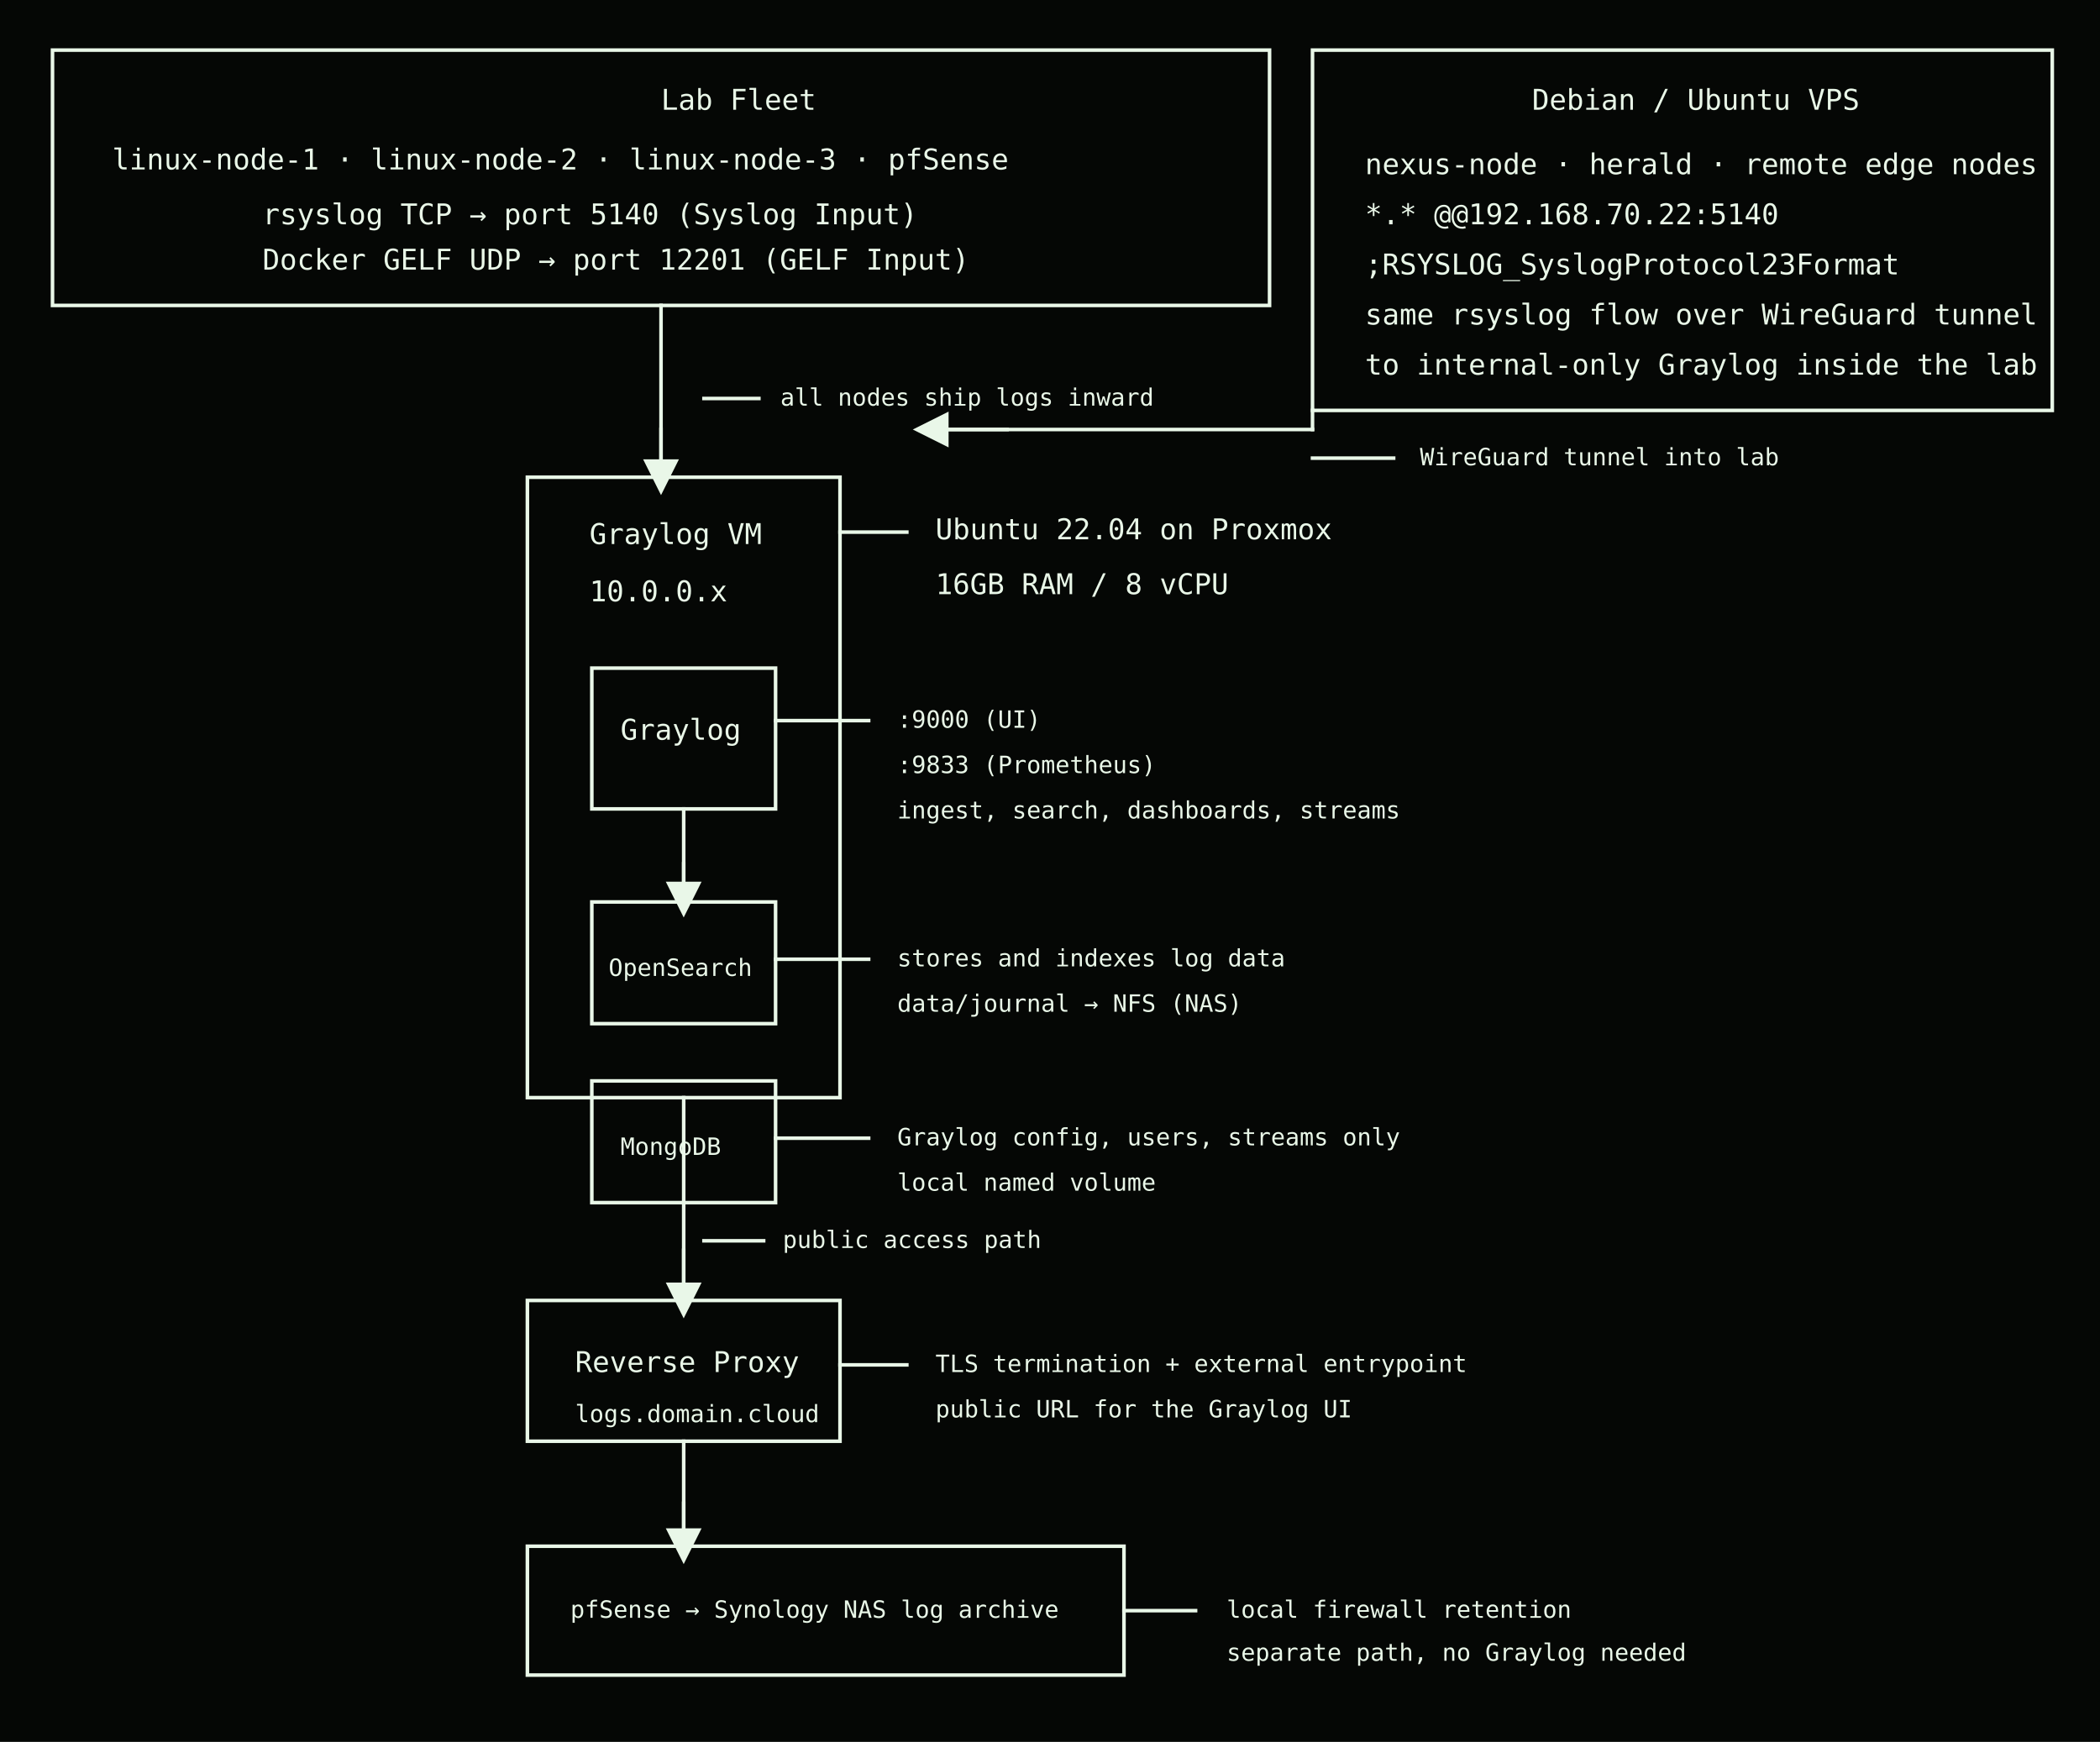
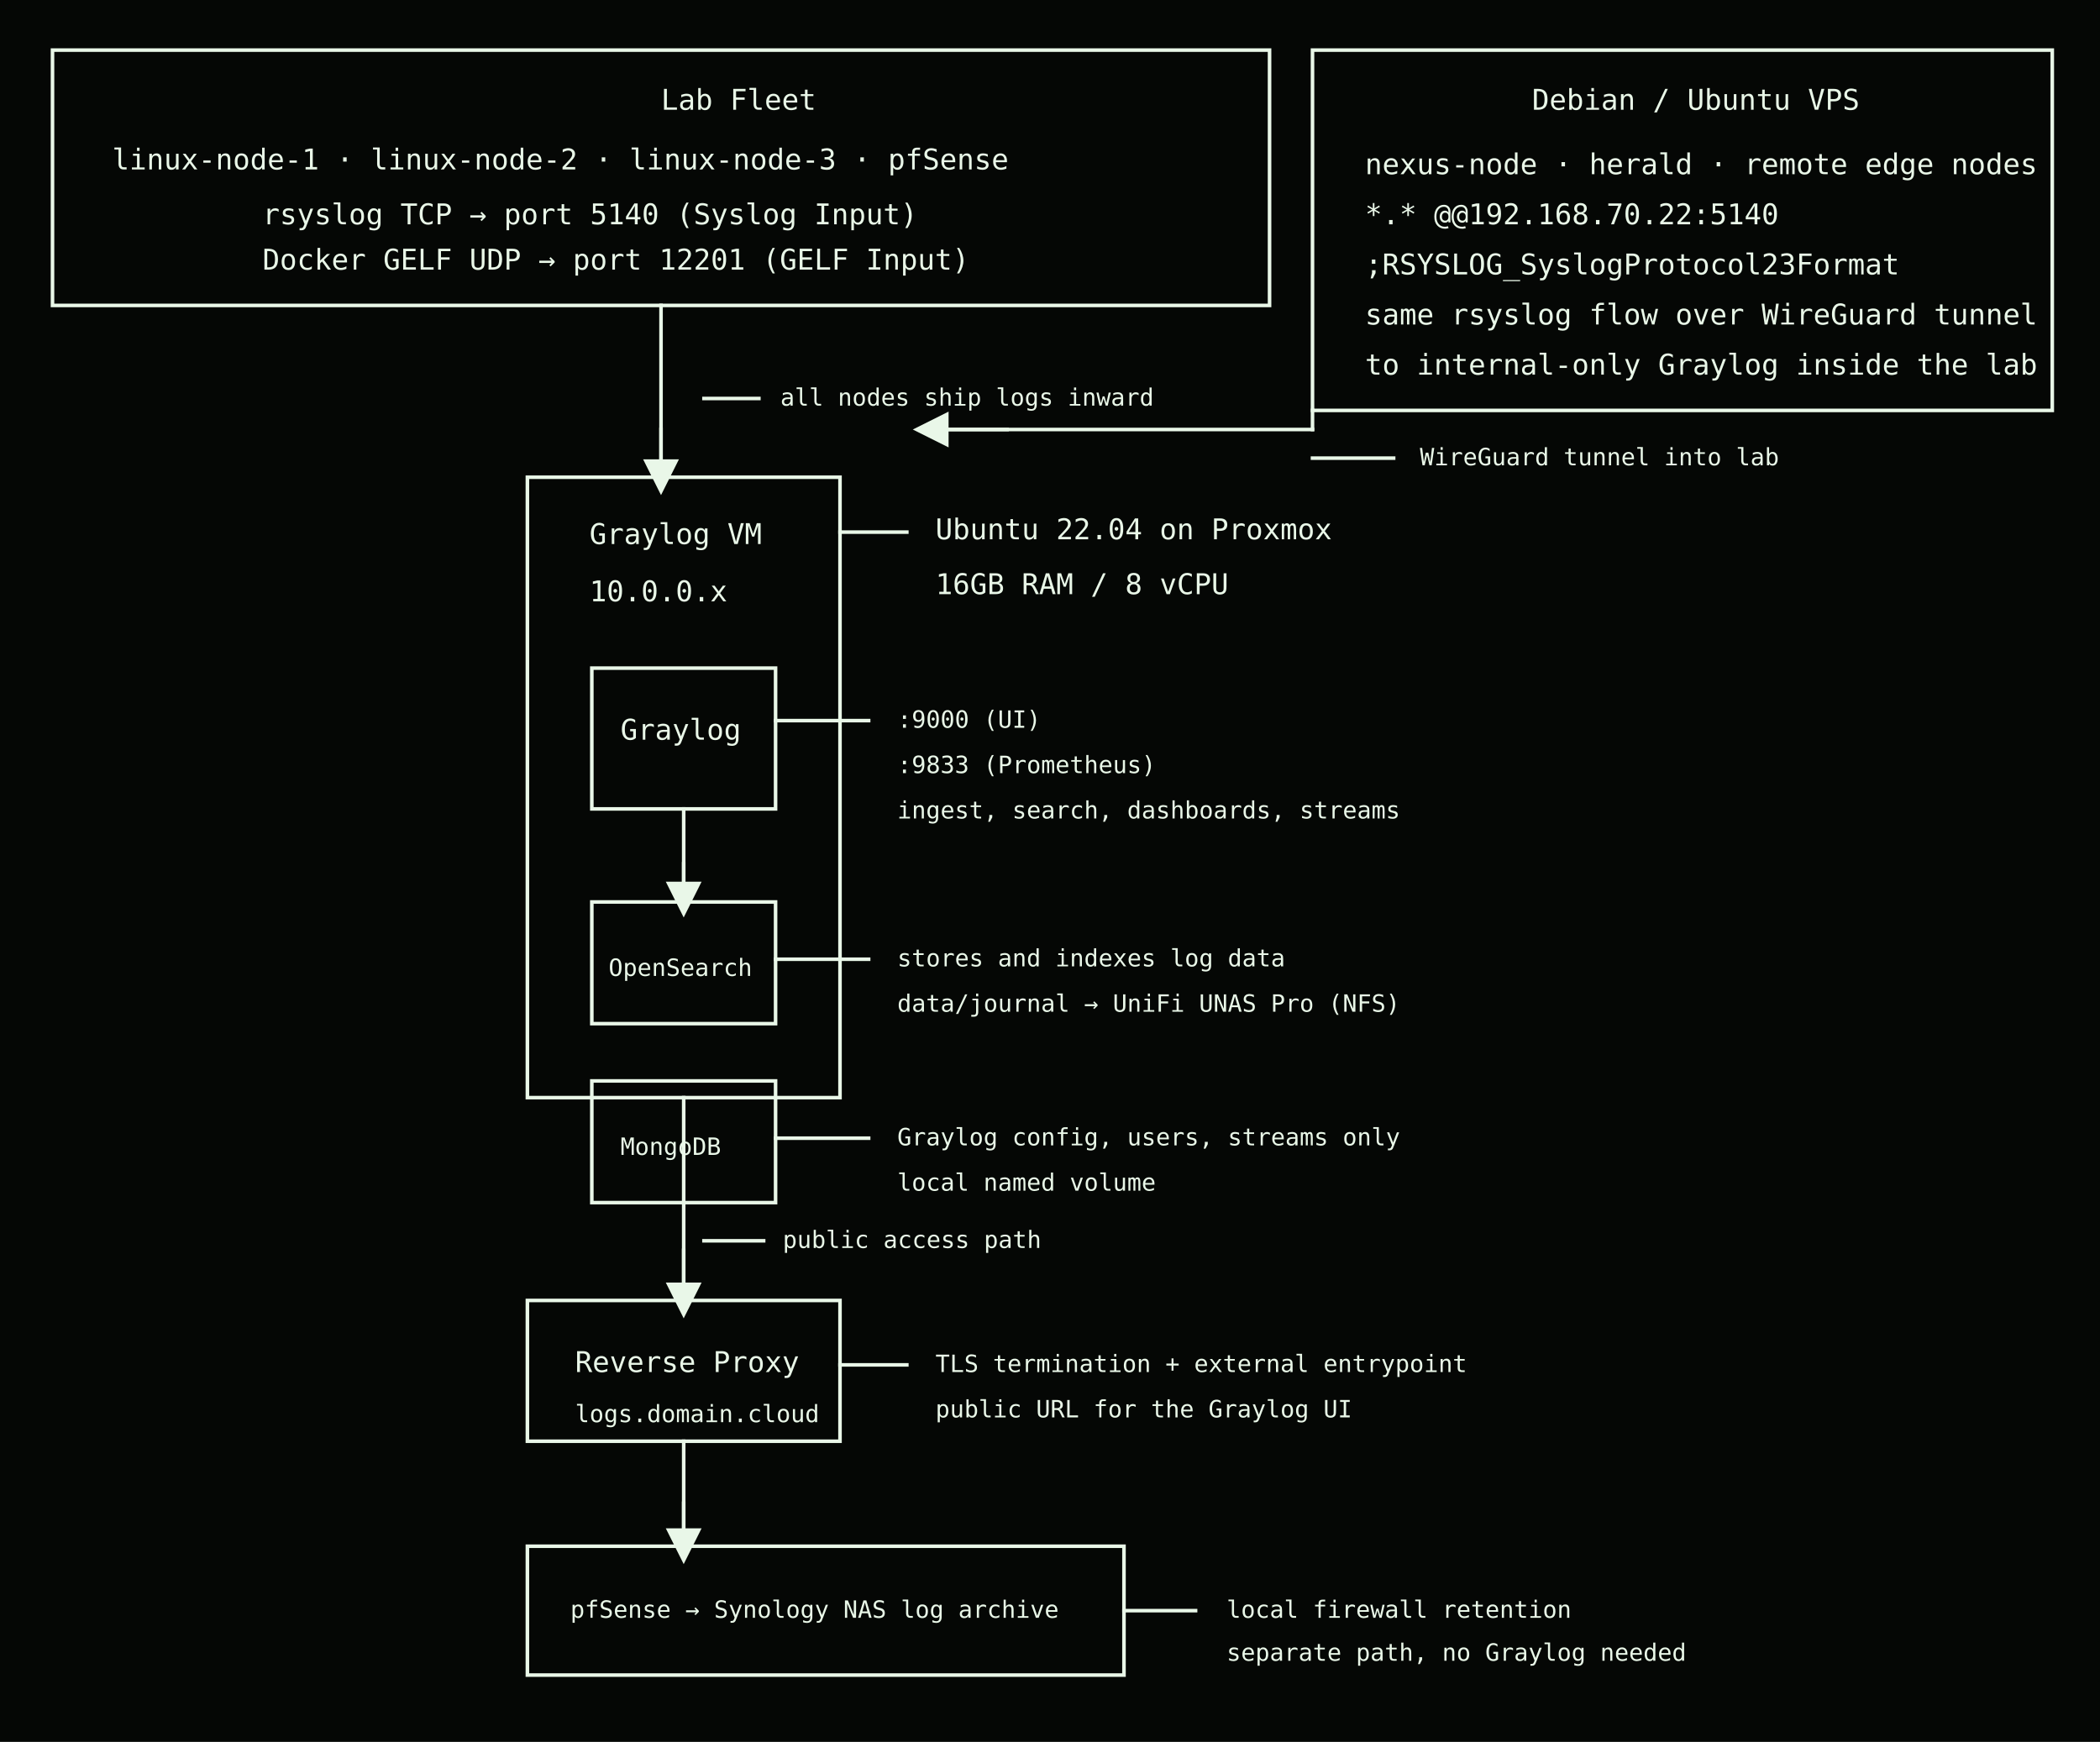
<svg xmlns="http://www.w3.org/2000/svg" viewBox="0 0 1760 1460" role="img" aria-labelledby="title desc">
  <defs>
    <style>
      .frame { fill: none; stroke: #e9f7e8; stroke-width: 3; stroke-linecap: square; stroke-linejoin: miter; }
      .flow { fill: none; stroke: #e9f7e8; stroke-width: 3; stroke-linecap: square; }
      .label { fill: #e9f7e8; font-family: Monaco, 'Bitstream Vera Sans Mono', 'Lucida Console', Terminal, monospace; font-size: 24px; }
      .small { fill: #e9f7e8; font-family: Monaco, 'Bitstream Vera Sans Mono', 'Lucida Console', Terminal, monospace; font-size: 20px; }
      .muted { fill: rgba(233,247,232,0.92); font-family: Monaco, 'Bitstream Vera Sans Mono', 'Lucida Console', Terminal, monospace; font-size: 20px; }
    </style>
    <marker id="arrow" markerWidth="10" markerHeight="10" refX="5" refY="5" orient="auto" markerUnits="strokeWidth">
      <path d="M 0 0 L 10 5 L 0 10 z" fill="#e9f7e8" />
    </marker>
  </defs>
  <rect width="1760" height="1460" fill="#050705" />
  <rect class="frame" x="44" y="42" width="1020" height="214" />
  <text class="label" x="554" y="92">Lab Fleet</text>
  <text class="label" x="94" y="142">linux-node-1 · linux-node-2 · linux-node-3 · pfSense</text>
  <text class="label" x="220" y="188">rsyslog TCP → port 5140 (Syslog Input)</text>
  <text class="label" x="220" y="226">Docker GELF UDP → port 12201 (GELF Input)</text>
  <rect class="frame" x="1100" y="42" width="620" height="302" />
  <text class="label" x="1284" y="92">Debian / Ubuntu VPS</text>
  <text class="label" x="1144" y="146">nexus-node · herald · remote edge nodes</text>
  <text class="label" x="1144" y="188">*.* @@192.168.70.22:5140</text>
  <text class="label" x="1144" y="230">;RSYSLOG_SyslogProtocol23Format</text>
  <text class="label" x="1144" y="272">same rsyslog flow over WireGuard tunnel</text>
  <text class="label" x="1144" y="314">to internal-only Graylog inside the lab</text>
  <line class="flow" x1="554" y1="256" x2="554" y2="400" />
  <line class="flow" x1="554" y1="360" x2="554" y2="400" marker-end="url(#arrow)" />
  <line class="flow" x1="590" y1="334" x2="636" y2="334" />
  <text class="small" x="654" y="340">all nodes ship logs inward</text>
  <line class="flow" x1="1100" y1="344" x2="1100" y2="360" />
  <line class="flow" x1="1100" y1="360" x2="780" y2="360" />
  <line class="flow" x1="844" y1="360" x2="780" y2="360" marker-end="url(#arrow)" />
  <line class="flow" x1="1100" y1="384" x2="1168" y2="384" />
  <text class="small" x="1190" y="390">WireGuard tunnel into lab</text>
  <rect class="frame" x="442" y="400" width="262" height="520" />
  <text class="label" x="494" y="456">Graylog VM</text>
  <text class="label" x="494" y="504">10.0.0.x</text>
  <line class="flow" x1="704" y1="446" x2="760" y2="446" />
  <text class="label" x="784" y="452">Ubuntu 22.04 on Proxmox</text>
  <text class="label" x="784" y="498">16GB RAM / 8 vCPU</text>
  <rect class="frame" x="496" y="560" width="154" height="118" />
  <text class="label" x="520" y="620">Graylog</text>
  <line class="flow" x1="650" y1="604" x2="728" y2="604" />
  <text class="small" x="752" y="610">:9000 (UI)</text>
  <text class="small" x="752" y="648">:9833 (Prometheus)</text>
  <text class="small" x="752" y="686">ingest, search, dashboards, streams</text>
  <line class="flow" x1="573" y1="678" x2="573" y2="754" />
  <line class="flow" x1="573" y1="724" x2="573" y2="754" marker-end="url(#arrow)" />
  <rect class="frame" x="496" y="756" width="154" height="102" />
  <text class="small" x="510" y="818">OpenSearch</text>
  <line class="flow" x1="650" y1="804" x2="728" y2="804" />
  <text class="small" x="752" y="810">stores and indexes log data</text>
-   <text class="small" x="752" y="848">data/journal → NFS (NAS)</text>
+   <text class="small" x="752" y="848">data/journal → UniFi UNAS Pro (NFS)</text>
  <rect class="frame" x="496" y="906" width="154" height="102" />
  <text class="small" x="520" y="968">MongoDB</text>
  <line class="flow" x1="650" y1="954" x2="728" y2="954" />
  <text class="small" x="752" y="960">Graylog config, users, streams only</text>
  <text class="small" x="752" y="998">local named volume</text>
  <line class="flow" x1="573" y1="920" x2="573" y2="1090" />
  <line class="flow" x1="573" y1="1048" x2="573" y2="1090" marker-end="url(#arrow)" />
  <line class="flow" x1="590" y1="1040" x2="640" y2="1040" />
  <text class="small" x="656" y="1046">public access path</text>
  <rect class="frame" x="442" y="1090" width="262" height="118" />
  <text class="label" x="482" y="1150">Reverse Proxy</text>
  <text class="small" x="482" y="1192">logs.domain.cloud</text>
  <line class="flow" x1="704" y1="1144" x2="760" y2="1144" />
  <text class="small" x="784" y="1150">TLS termination + external entrypoint</text>
  <text class="small" x="784" y="1188">public URL for the Graylog UI</text>
  <line class="flow" x1="573" y1="1208" x2="573" y2="1296" />
  <line class="flow" x1="573" y1="1260" x2="573" y2="1296" marker-end="url(#arrow)" />
  <rect class="frame" x="442" y="1296" width="500" height="108" />
  <text class="small" x="478" y="1356">pfSense → Synology NAS log archive</text>
  <line class="flow" x1="942" y1="1350" x2="1002" y2="1350" />
  <text class="small" x="1028" y="1356">local firewall retention</text>
  <text class="small" x="1028" y="1392">separate path, no Graylog needed</text>
</svg>
